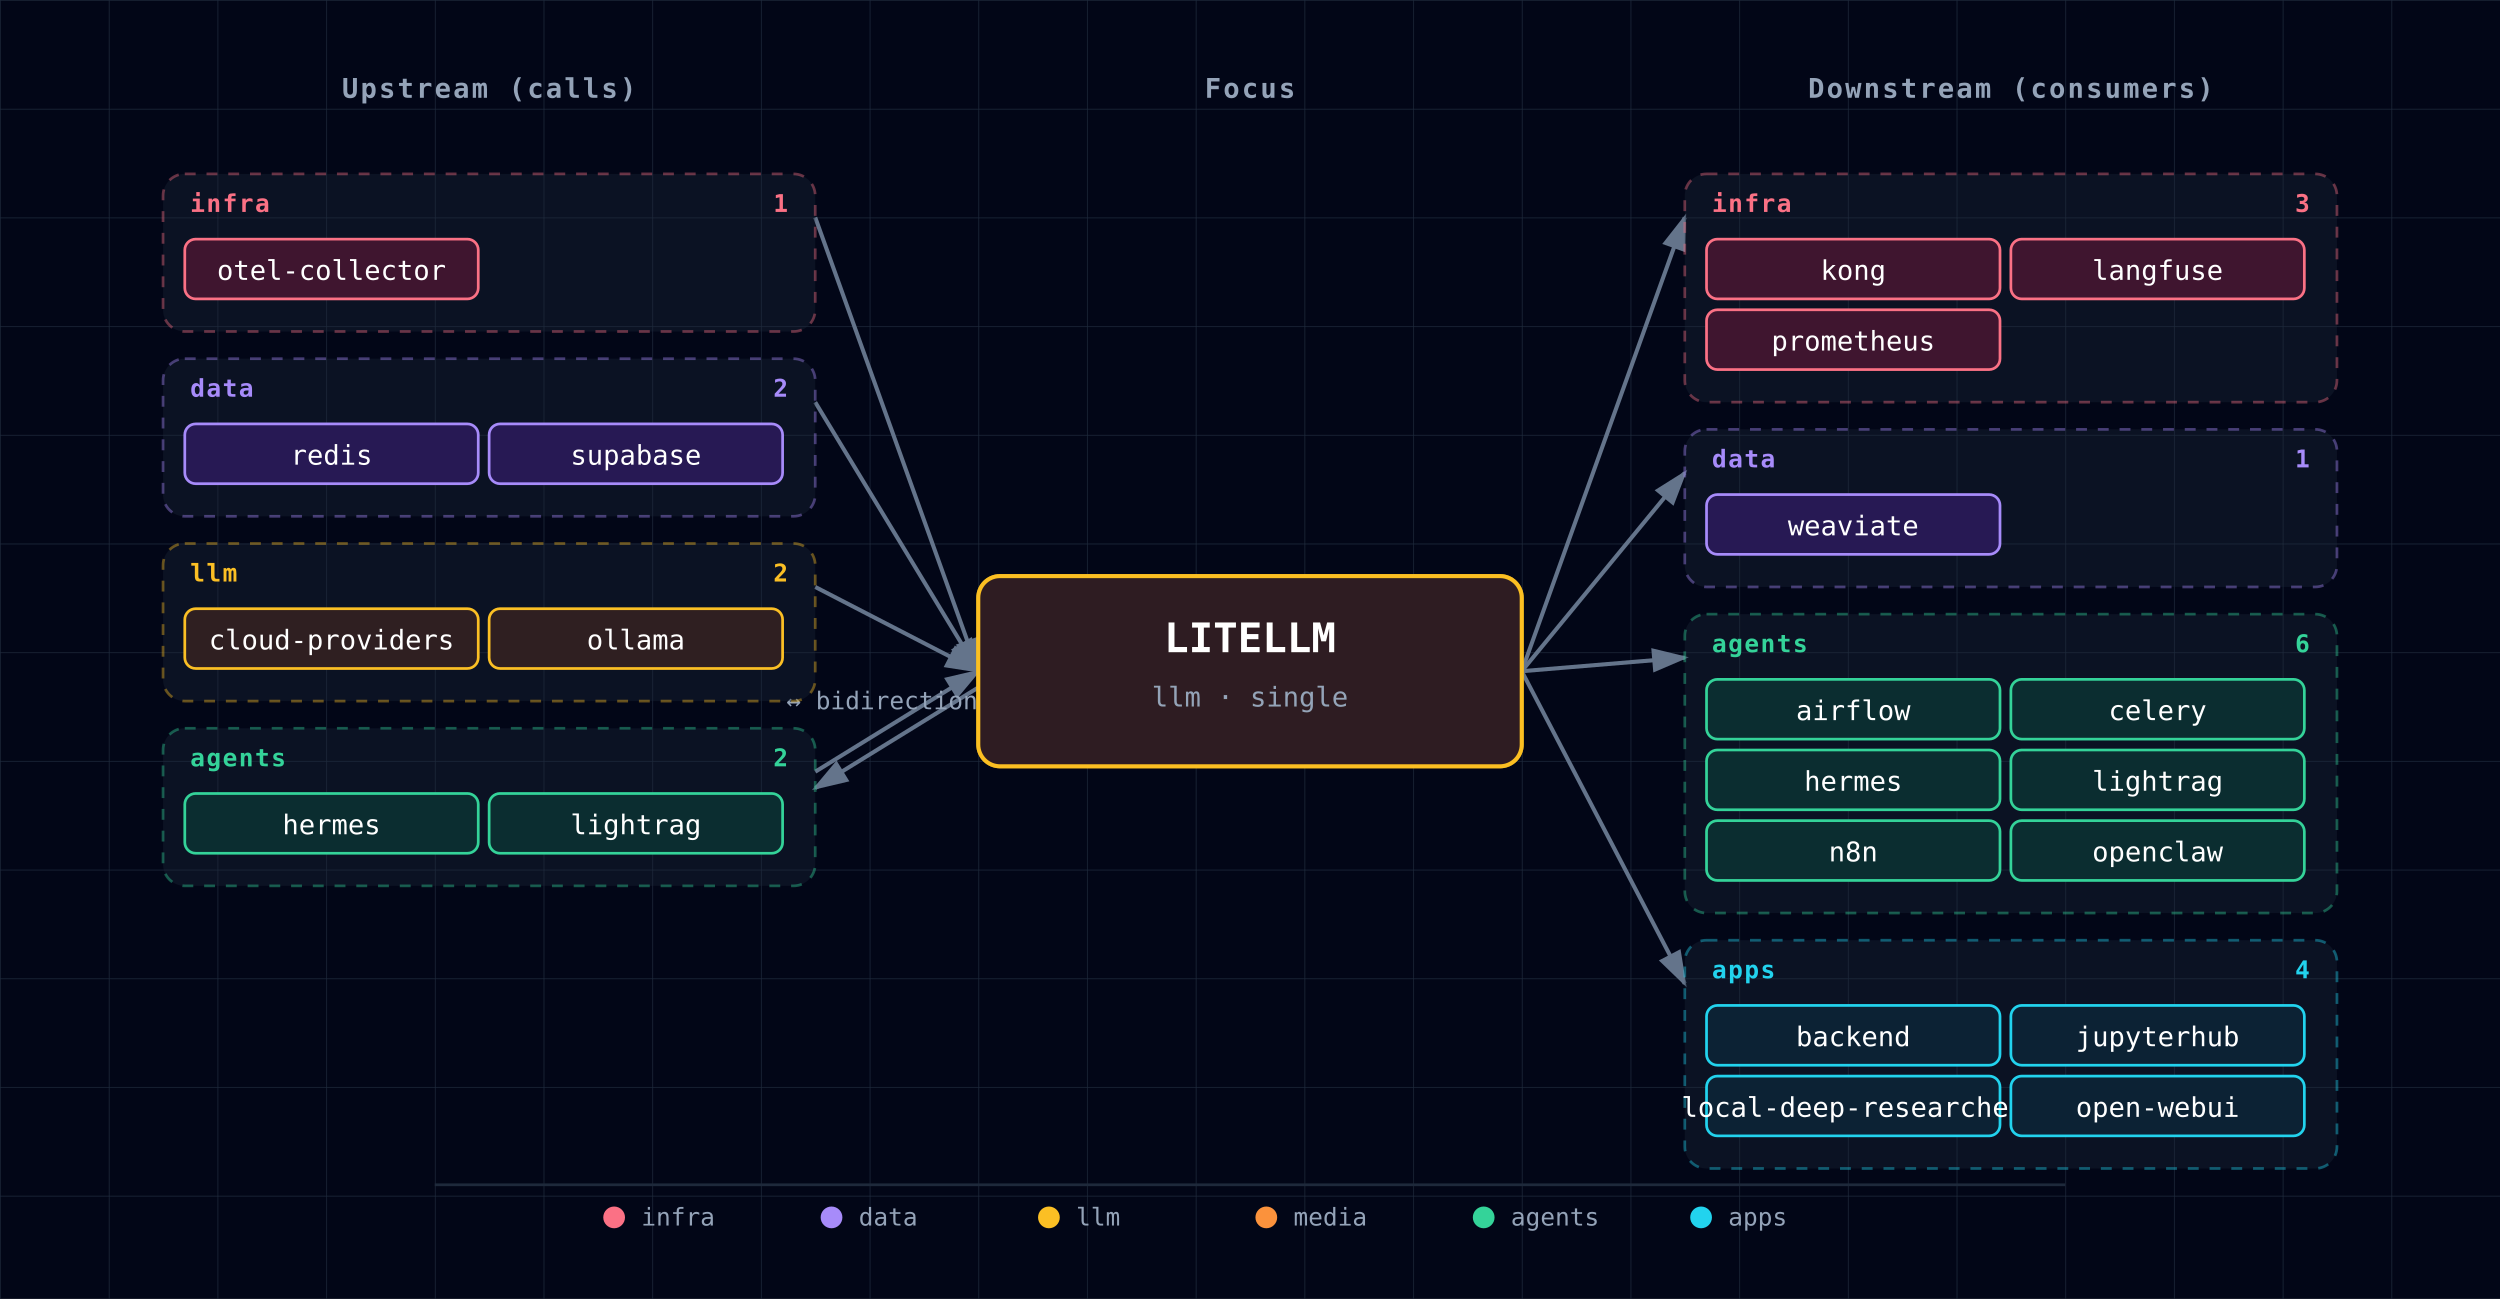
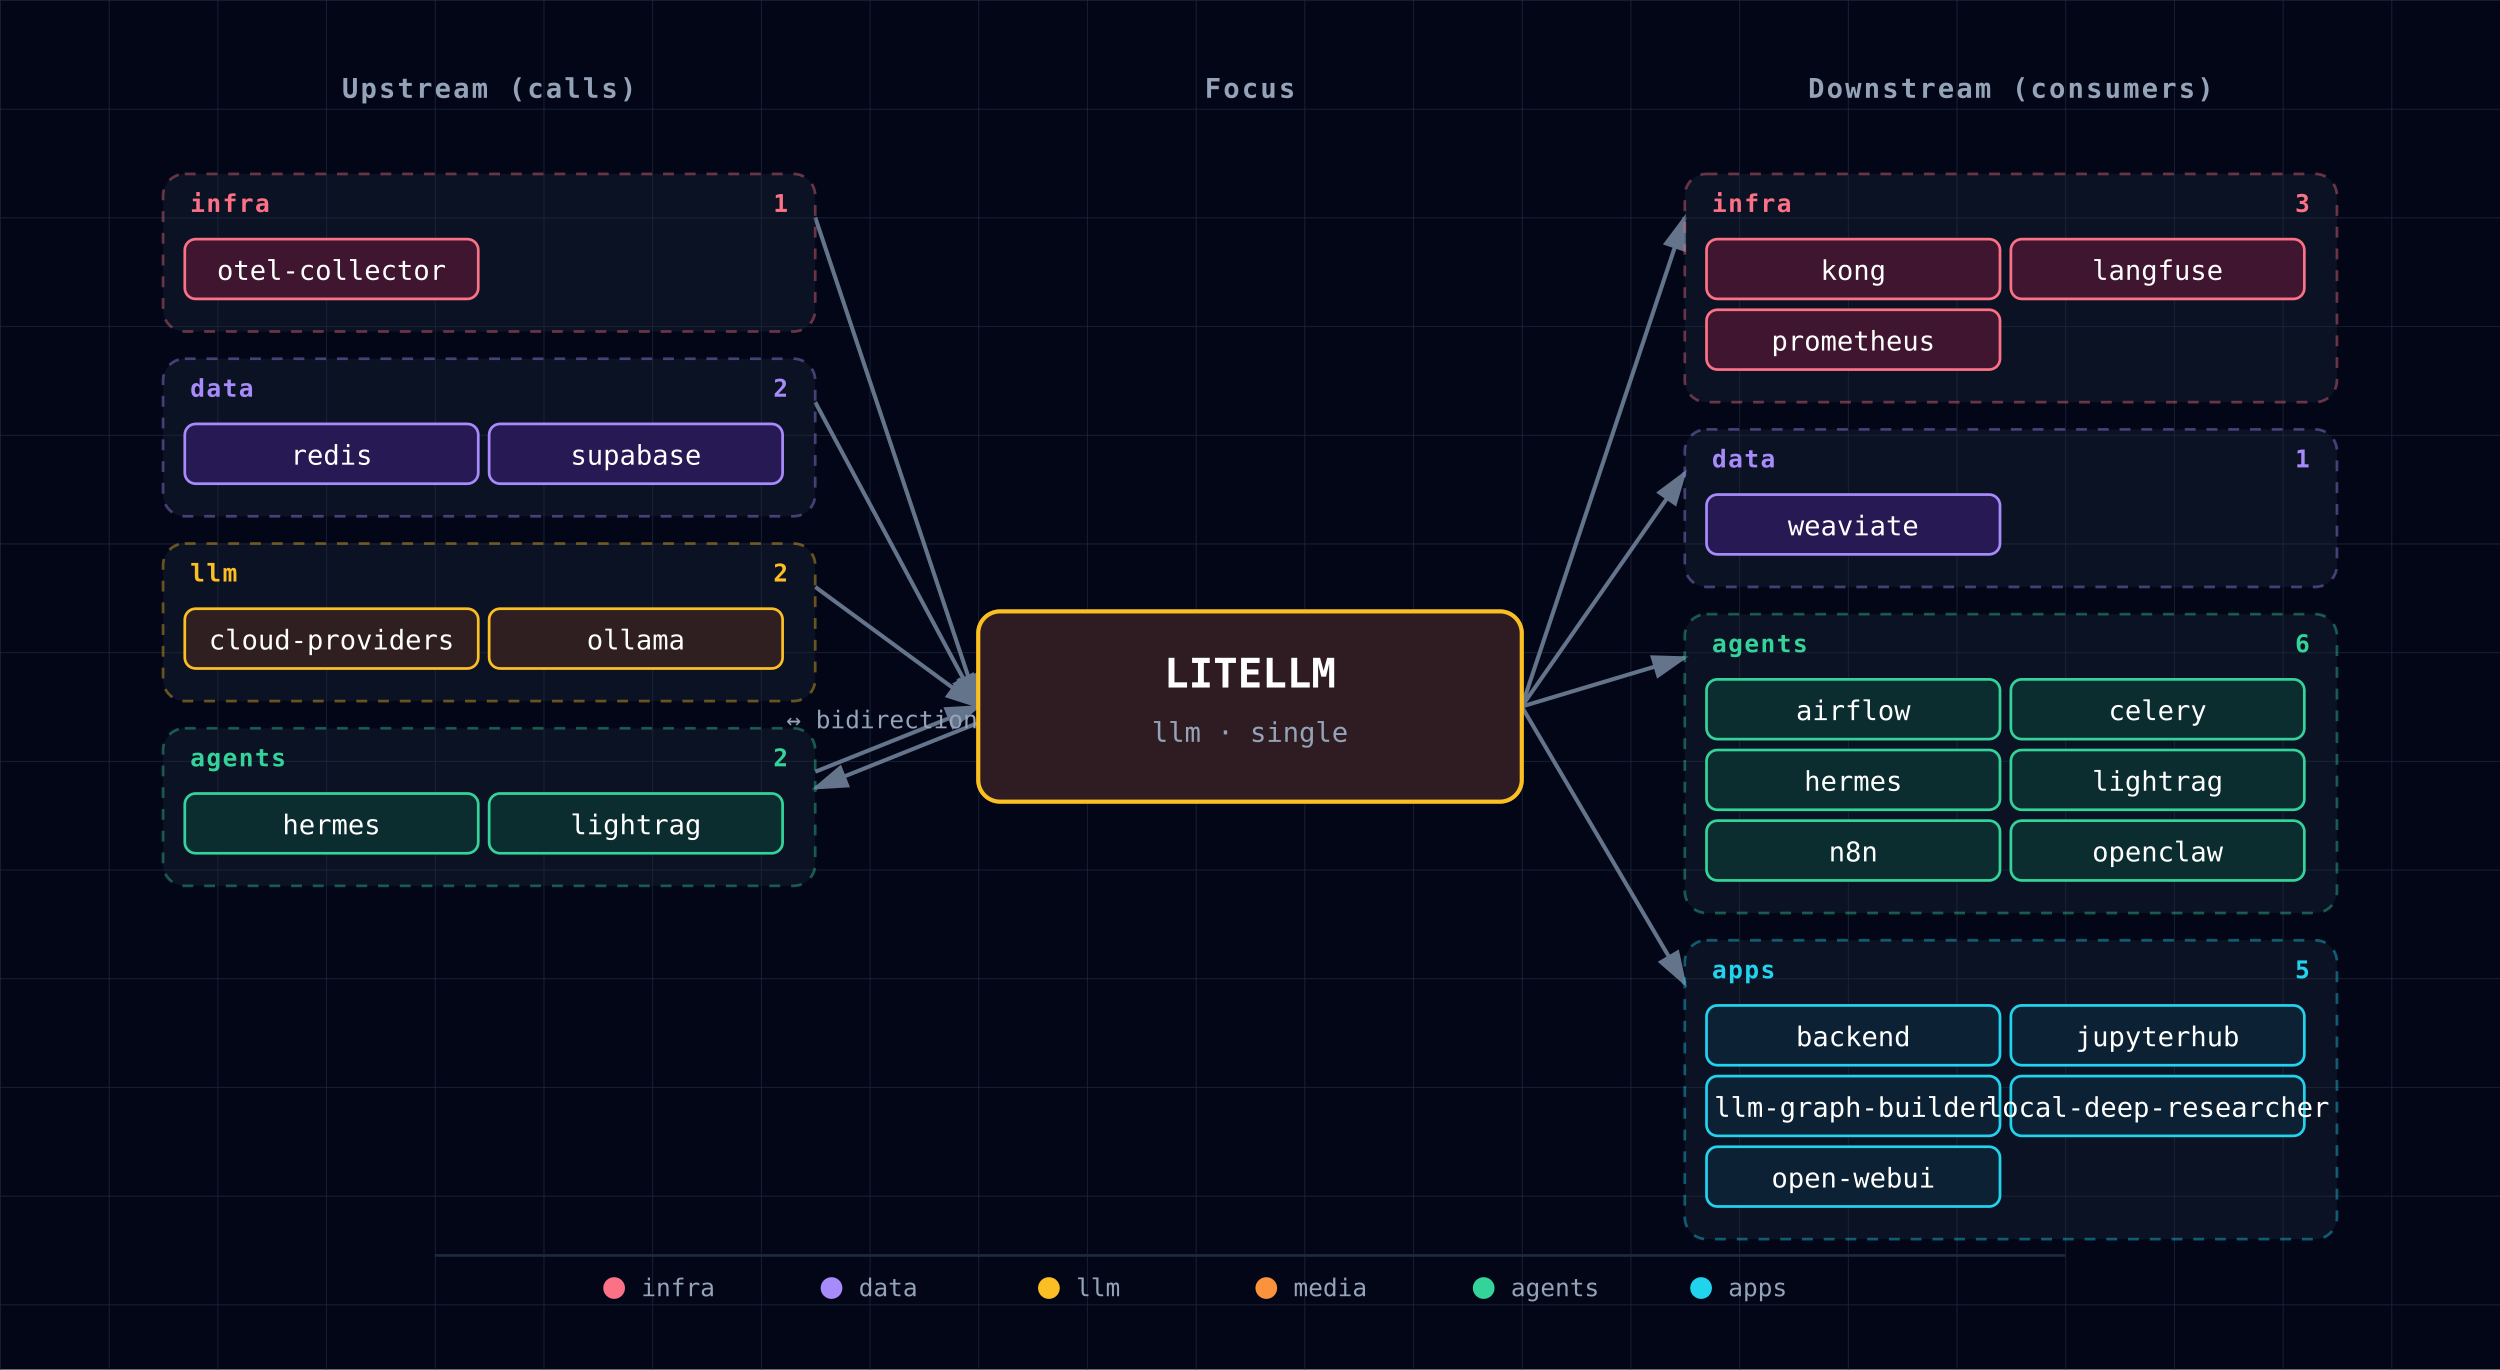
- <svg xmlns="http://www.w3.org/2000/svg" viewBox="0 0 920 478" font-family="'JetBrains Mono', 'Fira Code', Menlo, Consolas, monospace">
+ <svg xmlns="http://www.w3.org/2000/svg" viewBox="0 0 920 504" font-family="'JetBrains Mono', 'Fira Code', Menlo, Consolas, monospace">
  <defs>
    <pattern id="grid" width="40" height="40" patternUnits="userSpaceOnUse">
      <path d="M 40 0 L 0 0 0 40" fill="none" stroke="#1e293b" stroke-width="0.5" />
    </pattern>
    <marker id="arrowhead" markerWidth="9" markerHeight="6" refX="8" refY="3" orient="auto">
      <polygon points="0 0, 9 3, 0 6" fill="#64748b" />
    </marker>
    <filter id="focus-glow" x="-50%" y="-50%" width="200%" height="200%">
      <feGaussianBlur in="SourceAlpha" stdDeviation="6" />
      <feFlood flood-color="#fbbf24" flood-opacity="0.6" />
      <feComposite in2="SourceAlpha" operator="in" />
      <feMerge>
        <feMergeNode />
        <feMergeNode in="SourceGraphic" />
      </feMerge>
    </filter>
  </defs>
-   <rect width="920" height="478" fill="#020617" />
-   <rect width="920" height="478" fill="url(#grid)" />
+   <rect width="920" height="504" fill="#020617" />
+   <rect width="920" height="504" fill="url(#grid)" />
  <text x="180" y="36" fill="#94a3b8" font-size="10" font-weight="600" text-anchor="middle" letter-spacing="0.08em">Upstream (calls)</text>
  <text x="460" y="36" fill="#94a3b8" font-size="10" font-weight="600" text-anchor="middle" letter-spacing="0.08em">Focus</text>
  <text x="740" y="36" fill="#94a3b8" font-size="10" font-weight="600" text-anchor="middle" letter-spacing="0.08em">Downstream (consumers)</text>
-   <line x1="300" y1="80" x2="360" y2="247" stroke="#64748b" stroke-width="1.5" marker-end="url(#arrowhead)" />
-   <line x1="300" y1="148" x2="360" y2="247" stroke="#64748b" stroke-width="1.5" marker-end="url(#arrowhead)" />
-   <line x1="300" y1="216" x2="360" y2="247" stroke="#64748b" stroke-width="1.5" marker-end="url(#arrowhead)" />
-   <line x1="300" y1="284" x2="360" y2="247" stroke="#64748b" stroke-width="1.5" marker-end="url(#arrowhead)" />
-   <line x1="360" y1="253" x2="300" y2="290" stroke="#64748b" stroke-width="1.5" marker-end="url(#arrowhead)" />
-   <text x="330" y="261" fill="#94a3b8" font-size="9" text-anchor="middle">↔ bidirectional</text>
-   <line x1="560" y1="247" x2="620" y2="80" stroke="#64748b" stroke-width="1.5" marker-end="url(#arrowhead)" />
-   <line x1="560" y1="247" x2="620" y2="174" stroke="#64748b" stroke-width="1.5" marker-end="url(#arrowhead)" />
-   <line x1="560" y1="247" x2="620" y2="242" stroke="#64748b" stroke-width="1.5" marker-end="url(#arrowhead)" />
-   <line x1="560" y1="247" x2="620" y2="362" stroke="#64748b" stroke-width="1.5" marker-end="url(#arrowhead)" />
+   <line x1="300" y1="80" x2="360" y2="260" stroke="#64748b" stroke-width="1.5" marker-end="url(#arrowhead)" />
+   <line x1="300" y1="148" x2="360" y2="260" stroke="#64748b" stroke-width="1.5" marker-end="url(#arrowhead)" />
+   <line x1="300" y1="216" x2="360" y2="260" stroke="#64748b" stroke-width="1.5" marker-end="url(#arrowhead)" />
+   <line x1="300" y1="284" x2="360" y2="260" stroke="#64748b" stroke-width="1.5" marker-end="url(#arrowhead)" />
+   <line x1="360" y1="266" x2="300" y2="290" stroke="#64748b" stroke-width="1.5" marker-end="url(#arrowhead)" />
+   <text x="330" y="268" fill="#94a3b8" font-size="9" text-anchor="middle">↔ bidirectional</text>
+   <line x1="560" y1="260" x2="620" y2="80" stroke="#64748b" stroke-width="1.5" marker-end="url(#arrowhead)" />
+   <line x1="560" y1="260" x2="620" y2="174" stroke="#64748b" stroke-width="1.5" marker-end="url(#arrowhead)" />
+   <line x1="560" y1="260" x2="620" y2="242" stroke="#64748b" stroke-width="1.5" marker-end="url(#arrowhead)" />
+   <line x1="560" y1="260" x2="620" y2="362" stroke="#64748b" stroke-width="1.5" marker-end="url(#arrowhead)" />
  <g>
    <g class="cluster">
      <rect x="60" y="64" width="240" height="58" rx="8" fill="rgba(30,41,59,0.35)" stroke="#fb7185" stroke-width="1" stroke-dasharray="4,4" stroke-opacity="0.4" />
      <text x="70" y="78" fill="#fb7185" font-size="9" font-weight="700" text-anchor="start" style="letter-spacing:0.06em;text-transform:uppercase;">infra</text>
      <text x="290" y="78" fill="#fb7185" font-size="9" font-weight="600" text-anchor="end">1</text>
    </g>
    <g>
      <rect x="68" y="88" width="108" height="22" rx="4" fill="#0f172a" />
      <rect x="68" y="88" width="108" height="22" rx="4" fill="rgba(136, 19, 55, 0.4)" stroke="#fb7185" stroke-width="1" />
      <text x="122" y="103" fill="white" font-size="10" text-anchor="middle">otel-collector</text>
    </g>
    <g class="cluster">
      <rect x="60" y="132" width="240" height="58" rx="8" fill="rgba(30,41,59,0.35)" stroke="#a78bfa" stroke-width="1" stroke-dasharray="4,4" stroke-opacity="0.4" />
      <text x="70" y="146" fill="#a78bfa" font-size="9" font-weight="700" text-anchor="start" style="letter-spacing:0.06em;text-transform:uppercase;">data</text>
      <text x="290" y="146" fill="#a78bfa" font-size="9" font-weight="600" text-anchor="end">2</text>
    </g>
    <g>
      <rect x="68" y="156" width="108" height="22" rx="4" fill="#0f172a" />
      <rect x="68" y="156" width="108" height="22" rx="4" fill="rgba(76, 29, 149, 0.4)" stroke="#a78bfa" stroke-width="1" />
      <text x="122" y="171" fill="white" font-size="10" text-anchor="middle">redis</text>
    </g>
    <g>
      <rect x="180" y="156" width="108" height="22" rx="4" fill="#0f172a" />
      <rect x="180" y="156" width="108" height="22" rx="4" fill="rgba(76, 29, 149, 0.4)" stroke="#a78bfa" stroke-width="1" />
      <text x="234" y="171" fill="white" font-size="10" text-anchor="middle">supabase</text>
    </g>
    <g class="cluster">
      <rect x="60" y="200" width="240" height="58" rx="8" fill="rgba(30,41,59,0.35)" stroke="#fbbf24" stroke-width="1" stroke-dasharray="4,4" stroke-opacity="0.4" />
      <text x="70" y="214" fill="#fbbf24" font-size="9" font-weight="700" text-anchor="start" style="letter-spacing:0.06em;text-transform:uppercase;">llm</text>
      <text x="290" y="214" fill="#fbbf24" font-size="9" font-weight="600" text-anchor="end">2</text>
    </g>
    <g>
      <rect x="68" y="224" width="108" height="22" rx="4" fill="#0f172a" />
      <rect x="68" y="224" width="108" height="22" rx="4" fill="rgba(120, 53, 15, 0.3)" stroke="#fbbf24" stroke-width="1" />
      <text x="122" y="239" fill="white" font-size="10" text-anchor="middle">cloud-providers</text>
    </g>
    <g>
      <rect x="180" y="224" width="108" height="22" rx="4" fill="#0f172a" />
      <rect x="180" y="224" width="108" height="22" rx="4" fill="rgba(120, 53, 15, 0.3)" stroke="#fbbf24" stroke-width="1" />
      <text x="234" y="239" fill="white" font-size="10" text-anchor="middle">ollama</text>
    </g>
    <g class="cluster">
      <rect x="60" y="268" width="240" height="58" rx="8" fill="rgba(30,41,59,0.35)" stroke="#34d399" stroke-width="1" stroke-dasharray="4,4" stroke-opacity="0.4" />
      <text x="70" y="282" fill="#34d399" font-size="9" font-weight="700" text-anchor="start" style="letter-spacing:0.06em;text-transform:uppercase;">agents</text>
      <text x="290" y="282" fill="#34d399" font-size="9" font-weight="600" text-anchor="end">2</text>
    </g>
    <g>
      <rect x="68" y="292" width="108" height="22" rx="4" fill="#0f172a" />
      <rect x="68" y="292" width="108" height="22" rx="4" fill="rgba(6, 78, 59, 0.4)" stroke="#34d399" stroke-width="1" />
      <text x="122" y="307" fill="white" font-size="10" text-anchor="middle">hermes</text>
    </g>
    <g>
      <rect x="180" y="292" width="108" height="22" rx="4" fill="#0f172a" />
      <rect x="180" y="292" width="108" height="22" rx="4" fill="rgba(6, 78, 59, 0.4)" stroke="#34d399" stroke-width="1" />
      <text x="234" y="307" fill="white" font-size="10" text-anchor="middle">lightrag</text>
    </g>
  </g>
  <g>
    <g class="cluster">
      <rect x="620" y="64" width="240" height="84" rx="8" fill="rgba(30,41,59,0.35)" stroke="#fb7185" stroke-width="1" stroke-dasharray="4,4" stroke-opacity="0.4" />
      <text x="630" y="78" fill="#fb7185" font-size="9" font-weight="700" text-anchor="start" style="letter-spacing:0.06em;text-transform:uppercase;">infra</text>
      <text x="850" y="78" fill="#fb7185" font-size="9" font-weight="600" text-anchor="end">3</text>
    </g>
    <g>
      <rect x="628" y="88" width="108" height="22" rx="4" fill="#0f172a" />
      <rect x="628" y="88" width="108" height="22" rx="4" fill="rgba(136, 19, 55, 0.4)" stroke="#fb7185" stroke-width="1" />
      <text x="682" y="103" fill="white" font-size="10" text-anchor="middle">kong</text>
    </g>
    <g>
      <rect x="740" y="88" width="108" height="22" rx="4" fill="#0f172a" />
      <rect x="740" y="88" width="108" height="22" rx="4" fill="rgba(136, 19, 55, 0.4)" stroke="#fb7185" stroke-width="1" />
      <text x="794" y="103" fill="white" font-size="10" text-anchor="middle">langfuse</text>
    </g>
    <g>
      <rect x="628" y="114" width="108" height="22" rx="4" fill="#0f172a" />
      <rect x="628" y="114" width="108" height="22" rx="4" fill="rgba(136, 19, 55, 0.4)" stroke="#fb7185" stroke-width="1" />
      <text x="682" y="129" fill="white" font-size="10" text-anchor="middle">prometheus</text>
    </g>
    <g class="cluster">
      <rect x="620" y="158" width="240" height="58" rx="8" fill="rgba(30,41,59,0.35)" stroke="#a78bfa" stroke-width="1" stroke-dasharray="4,4" stroke-opacity="0.4" />
      <text x="630" y="172" fill="#a78bfa" font-size="9" font-weight="700" text-anchor="start" style="letter-spacing:0.06em;text-transform:uppercase;">data</text>
      <text x="850" y="172" fill="#a78bfa" font-size="9" font-weight="600" text-anchor="end">1</text>
    </g>
    <g>
      <rect x="628" y="182" width="108" height="22" rx="4" fill="#0f172a" />
      <rect x="628" y="182" width="108" height="22" rx="4" fill="rgba(76, 29, 149, 0.4)" stroke="#a78bfa" stroke-width="1" />
      <text x="682" y="197" fill="white" font-size="10" text-anchor="middle">weaviate</text>
    </g>
    <g class="cluster">
      <rect x="620" y="226" width="240" height="110" rx="8" fill="rgba(30,41,59,0.35)" stroke="#34d399" stroke-width="1" stroke-dasharray="4,4" stroke-opacity="0.4" />
      <text x="630" y="240" fill="#34d399" font-size="9" font-weight="700" text-anchor="start" style="letter-spacing:0.06em;text-transform:uppercase;">agents</text>
      <text x="850" y="240" fill="#34d399" font-size="9" font-weight="600" text-anchor="end">6</text>
    </g>
    <g>
      <rect x="628" y="250" width="108" height="22" rx="4" fill="#0f172a" />
      <rect x="628" y="250" width="108" height="22" rx="4" fill="rgba(6, 78, 59, 0.4)" stroke="#34d399" stroke-width="1" />
      <text x="682" y="265" fill="white" font-size="10" text-anchor="middle">airflow</text>
    </g>
    <g>
      <rect x="740" y="250" width="108" height="22" rx="4" fill="#0f172a" />
      <rect x="740" y="250" width="108" height="22" rx="4" fill="rgba(6, 78, 59, 0.4)" stroke="#34d399" stroke-width="1" />
      <text x="794" y="265" fill="white" font-size="10" text-anchor="middle">celery</text>
    </g>
    <g>
      <rect x="628" y="276" width="108" height="22" rx="4" fill="#0f172a" />
      <rect x="628" y="276" width="108" height="22" rx="4" fill="rgba(6, 78, 59, 0.4)" stroke="#34d399" stroke-width="1" />
      <text x="682" y="291" fill="white" font-size="10" text-anchor="middle">hermes</text>
    </g>
    <g>
      <rect x="740" y="276" width="108" height="22" rx="4" fill="#0f172a" />
      <rect x="740" y="276" width="108" height="22" rx="4" fill="rgba(6, 78, 59, 0.4)" stroke="#34d399" stroke-width="1" />
      <text x="794" y="291" fill="white" font-size="10" text-anchor="middle">lightrag</text>
    </g>
    <g>
      <rect x="628" y="302" width="108" height="22" rx="4" fill="#0f172a" />
      <rect x="628" y="302" width="108" height="22" rx="4" fill="rgba(6, 78, 59, 0.4)" stroke="#34d399" stroke-width="1" />
      <text x="682" y="317" fill="white" font-size="10" text-anchor="middle">n8n</text>
    </g>
    <g>
      <rect x="740" y="302" width="108" height="22" rx="4" fill="#0f172a" />
      <rect x="740" y="302" width="108" height="22" rx="4" fill="rgba(6, 78, 59, 0.4)" stroke="#34d399" stroke-width="1" />
      <text x="794" y="317" fill="white" font-size="10" text-anchor="middle">openclaw</text>
    </g>
    <g class="cluster">
-       <rect x="620" y="346" width="240" height="84" rx="8" fill="rgba(30,41,59,0.35)" stroke="#22d3ee" stroke-width="1" stroke-dasharray="4,4" stroke-opacity="0.4" />
+       <rect x="620" y="346" width="240" height="110" rx="8" fill="rgba(30,41,59,0.35)" stroke="#22d3ee" stroke-width="1" stroke-dasharray="4,4" stroke-opacity="0.4" />
      <text x="630" y="360" fill="#22d3ee" font-size="9" font-weight="700" text-anchor="start" style="letter-spacing:0.06em;text-transform:uppercase;">apps</text>
-       <text x="850" y="360" fill="#22d3ee" font-size="9" font-weight="600" text-anchor="end">4</text>
+       <text x="850" y="360" fill="#22d3ee" font-size="9" font-weight="600" text-anchor="end">5</text>
    </g>
    <g>
      <rect x="628" y="370" width="108" height="22" rx="4" fill="#0f172a" />
      <rect x="628" y="370" width="108" height="22" rx="4" fill="rgba(8, 51, 68, 0.4)" stroke="#22d3ee" stroke-width="1" />
      <text x="682" y="385" fill="white" font-size="10" text-anchor="middle">backend</text>
    </g>
    <g>
      <rect x="740" y="370" width="108" height="22" rx="4" fill="#0f172a" />
      <rect x="740" y="370" width="108" height="22" rx="4" fill="rgba(8, 51, 68, 0.4)" stroke="#22d3ee" stroke-width="1" />
      <text x="794" y="385" fill="white" font-size="10" text-anchor="middle">jupyterhub</text>
    </g>
    <g>
      <rect x="628" y="396" width="108" height="22" rx="4" fill="#0f172a" />
      <rect x="628" y="396" width="108" height="22" rx="4" fill="rgba(8, 51, 68, 0.4)" stroke="#22d3ee" stroke-width="1" />
-       <text x="682" y="411" fill="white" font-size="10" text-anchor="middle">local-deep-researcher</text>
+       <text x="682" y="411" fill="white" font-size="10" text-anchor="middle">llm-graph-builder</text>
    </g>
    <g>
      <rect x="740" y="396" width="108" height="22" rx="4" fill="#0f172a" />
      <rect x="740" y="396" width="108" height="22" rx="4" fill="rgba(8, 51, 68, 0.4)" stroke="#22d3ee" stroke-width="1" />
-       <text x="794" y="411" fill="white" font-size="10" text-anchor="middle">open-webui</text>
+       <text x="794" y="411" fill="white" font-size="10" text-anchor="middle">local-deep-researcher</text>
+     </g>
+     <g>
+       <rect x="628" y="422" width="108" height="22" rx="4" fill="#0f172a" />
+       <rect x="628" y="422" width="108" height="22" rx="4" fill="rgba(8, 51, 68, 0.4)" stroke="#22d3ee" stroke-width="1" />
+       <text x="682" y="437" fill="white" font-size="10" text-anchor="middle">open-webui</text>
    </g>
  </g>
  <g class="focus" filter="url(#focus-glow)">
-     <rect x="360" y="212" width="200" height="70" rx="8" fill="#0f172a" />
-     <rect x="360" y="212" width="200" height="70" rx="8" fill="rgba(120, 53, 15, 0.3)" stroke="#fbbf24" stroke-width="1.5" />
-     <text x="460" y="240" fill="white" font-size="15" font-weight="700" text-anchor="middle">LITELLM</text>
-     <text x="460" y="260" fill="#94a3b8" font-size="10" text-anchor="middle">llm · single</text>
+     <rect x="360" y="225" width="200" height="70" rx="8" fill="#0f172a" />
+     <rect x="360" y="225" width="200" height="70" rx="8" fill="rgba(120, 53, 15, 0.3)" stroke="#fbbf24" stroke-width="1.5" />
+     <text x="460" y="253" fill="white" font-size="15" font-weight="700" text-anchor="middle">LITELLM</text>
+     <text x="460" y="273" fill="#94a3b8" font-size="10" text-anchor="middle">llm · single</text>
  </g>
  <g class="legend">
-     <line x1="160" y1="436" x2="760" y2="436" stroke="#1e293b" stroke-width="1" />
-     <circle cx="226" cy="448" r="4" fill="#fb7185" />
-     <text x="236" y="451" fill="#94a3b8" font-size="9" font-weight="400" text-anchor="start">infra</text>
-     <circle cx="306" cy="448" r="4" fill="#a78bfa" />
-     <text x="316" y="451" fill="#94a3b8" font-size="9" font-weight="400" text-anchor="start">data</text>
-     <circle cx="386" cy="448" r="4" fill="#fbbf24" />
-     <text x="396" y="451" fill="#94a3b8" font-size="9" font-weight="400" text-anchor="start">llm</text>
-     <circle cx="466" cy="448" r="4" fill="#fb923c" />
-     <text x="476" y="451" fill="#94a3b8" font-size="9" font-weight="400" text-anchor="start">media</text>
-     <circle cx="546" cy="448" r="4" fill="#34d399" />
-     <text x="556" y="451" fill="#94a3b8" font-size="9" font-weight="400" text-anchor="start">agents</text>
-     <circle cx="626" cy="448" r="4" fill="#22d3ee" />
-     <text x="636" y="451" fill="#94a3b8" font-size="9" font-weight="400" text-anchor="start">apps</text>
+     <line x1="160" y1="462" x2="760" y2="462" stroke="#1e293b" stroke-width="1" />
+     <circle cx="226" cy="474" r="4" fill="#fb7185" />
+     <text x="236" y="477" fill="#94a3b8" font-size="9" font-weight="400" text-anchor="start">infra</text>
+     <circle cx="306" cy="474" r="4" fill="#a78bfa" />
+     <text x="316" y="477" fill="#94a3b8" font-size="9" font-weight="400" text-anchor="start">data</text>
+     <circle cx="386" cy="474" r="4" fill="#fbbf24" />
+     <text x="396" y="477" fill="#94a3b8" font-size="9" font-weight="400" text-anchor="start">llm</text>
+     <circle cx="466" cy="474" r="4" fill="#fb923c" />
+     <text x="476" y="477" fill="#94a3b8" font-size="9" font-weight="400" text-anchor="start">media</text>
+     <circle cx="546" cy="474" r="4" fill="#34d399" />
+     <text x="556" y="477" fill="#94a3b8" font-size="9" font-weight="400" text-anchor="start">agents</text>
+     <circle cx="626" cy="474" r="4" fill="#22d3ee" />
+     <text x="636" y="477" fill="#94a3b8" font-size="9" font-weight="400" text-anchor="start">apps</text>
  </g>
</svg>
